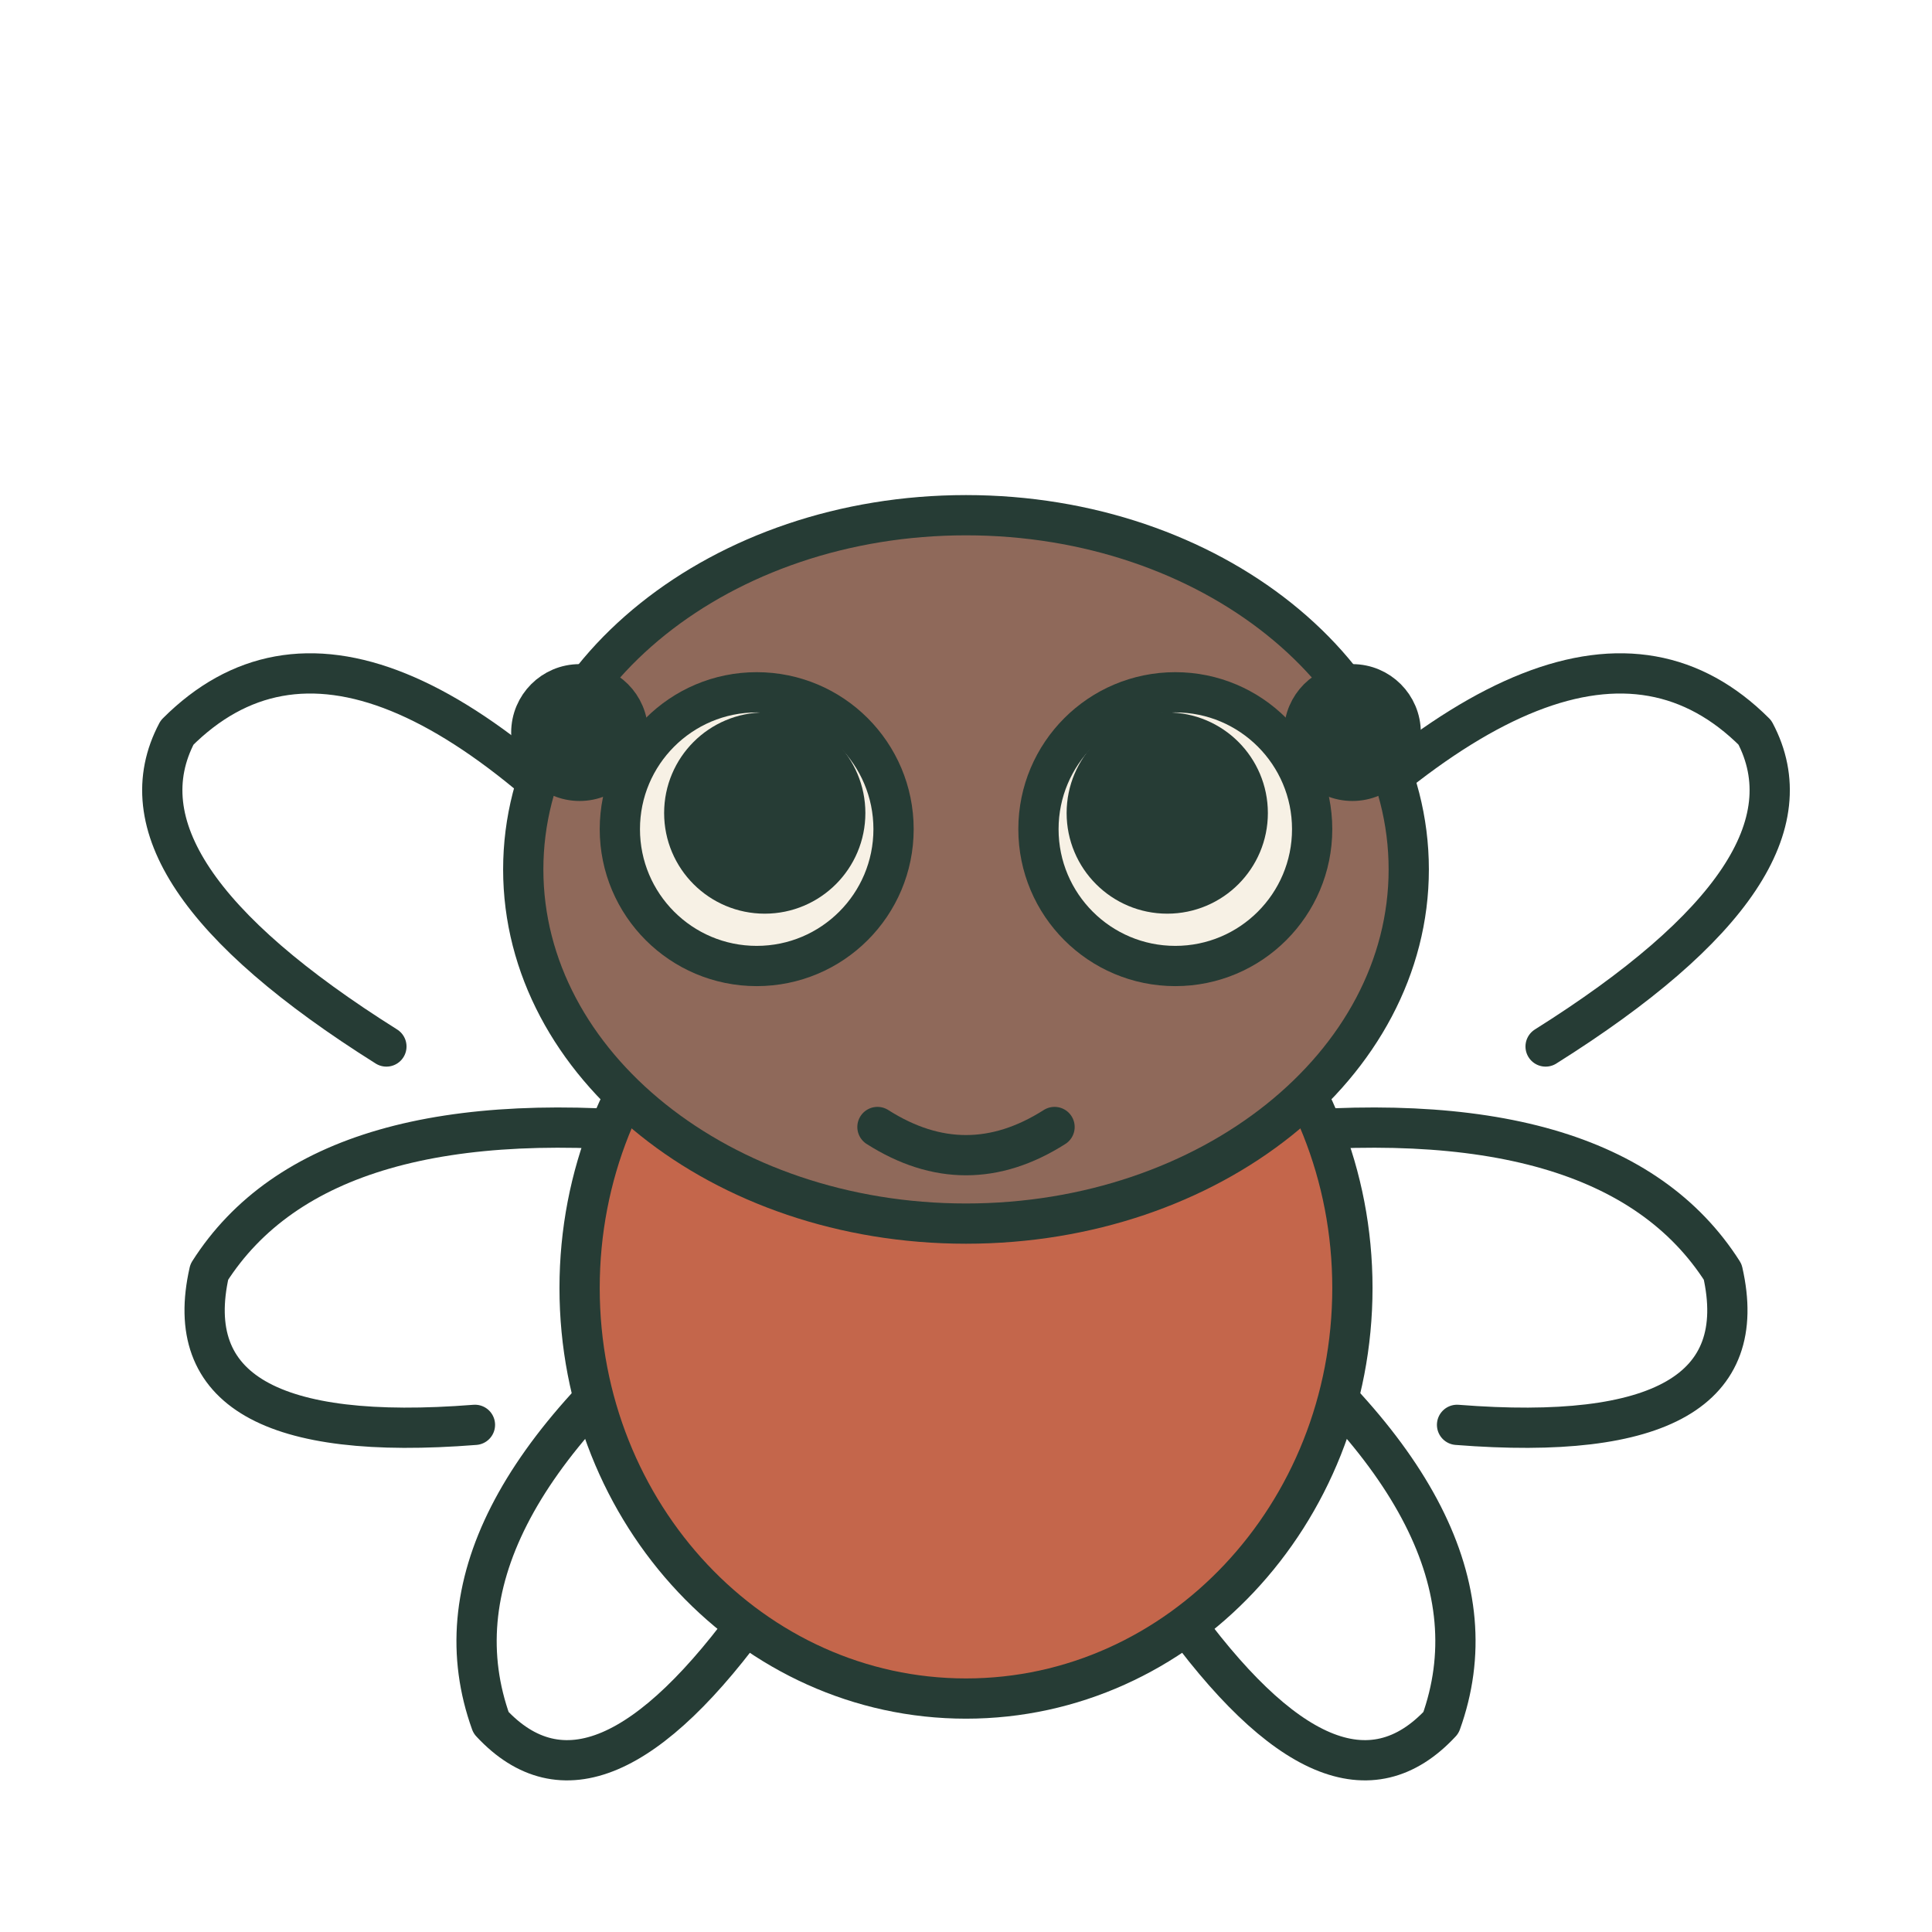
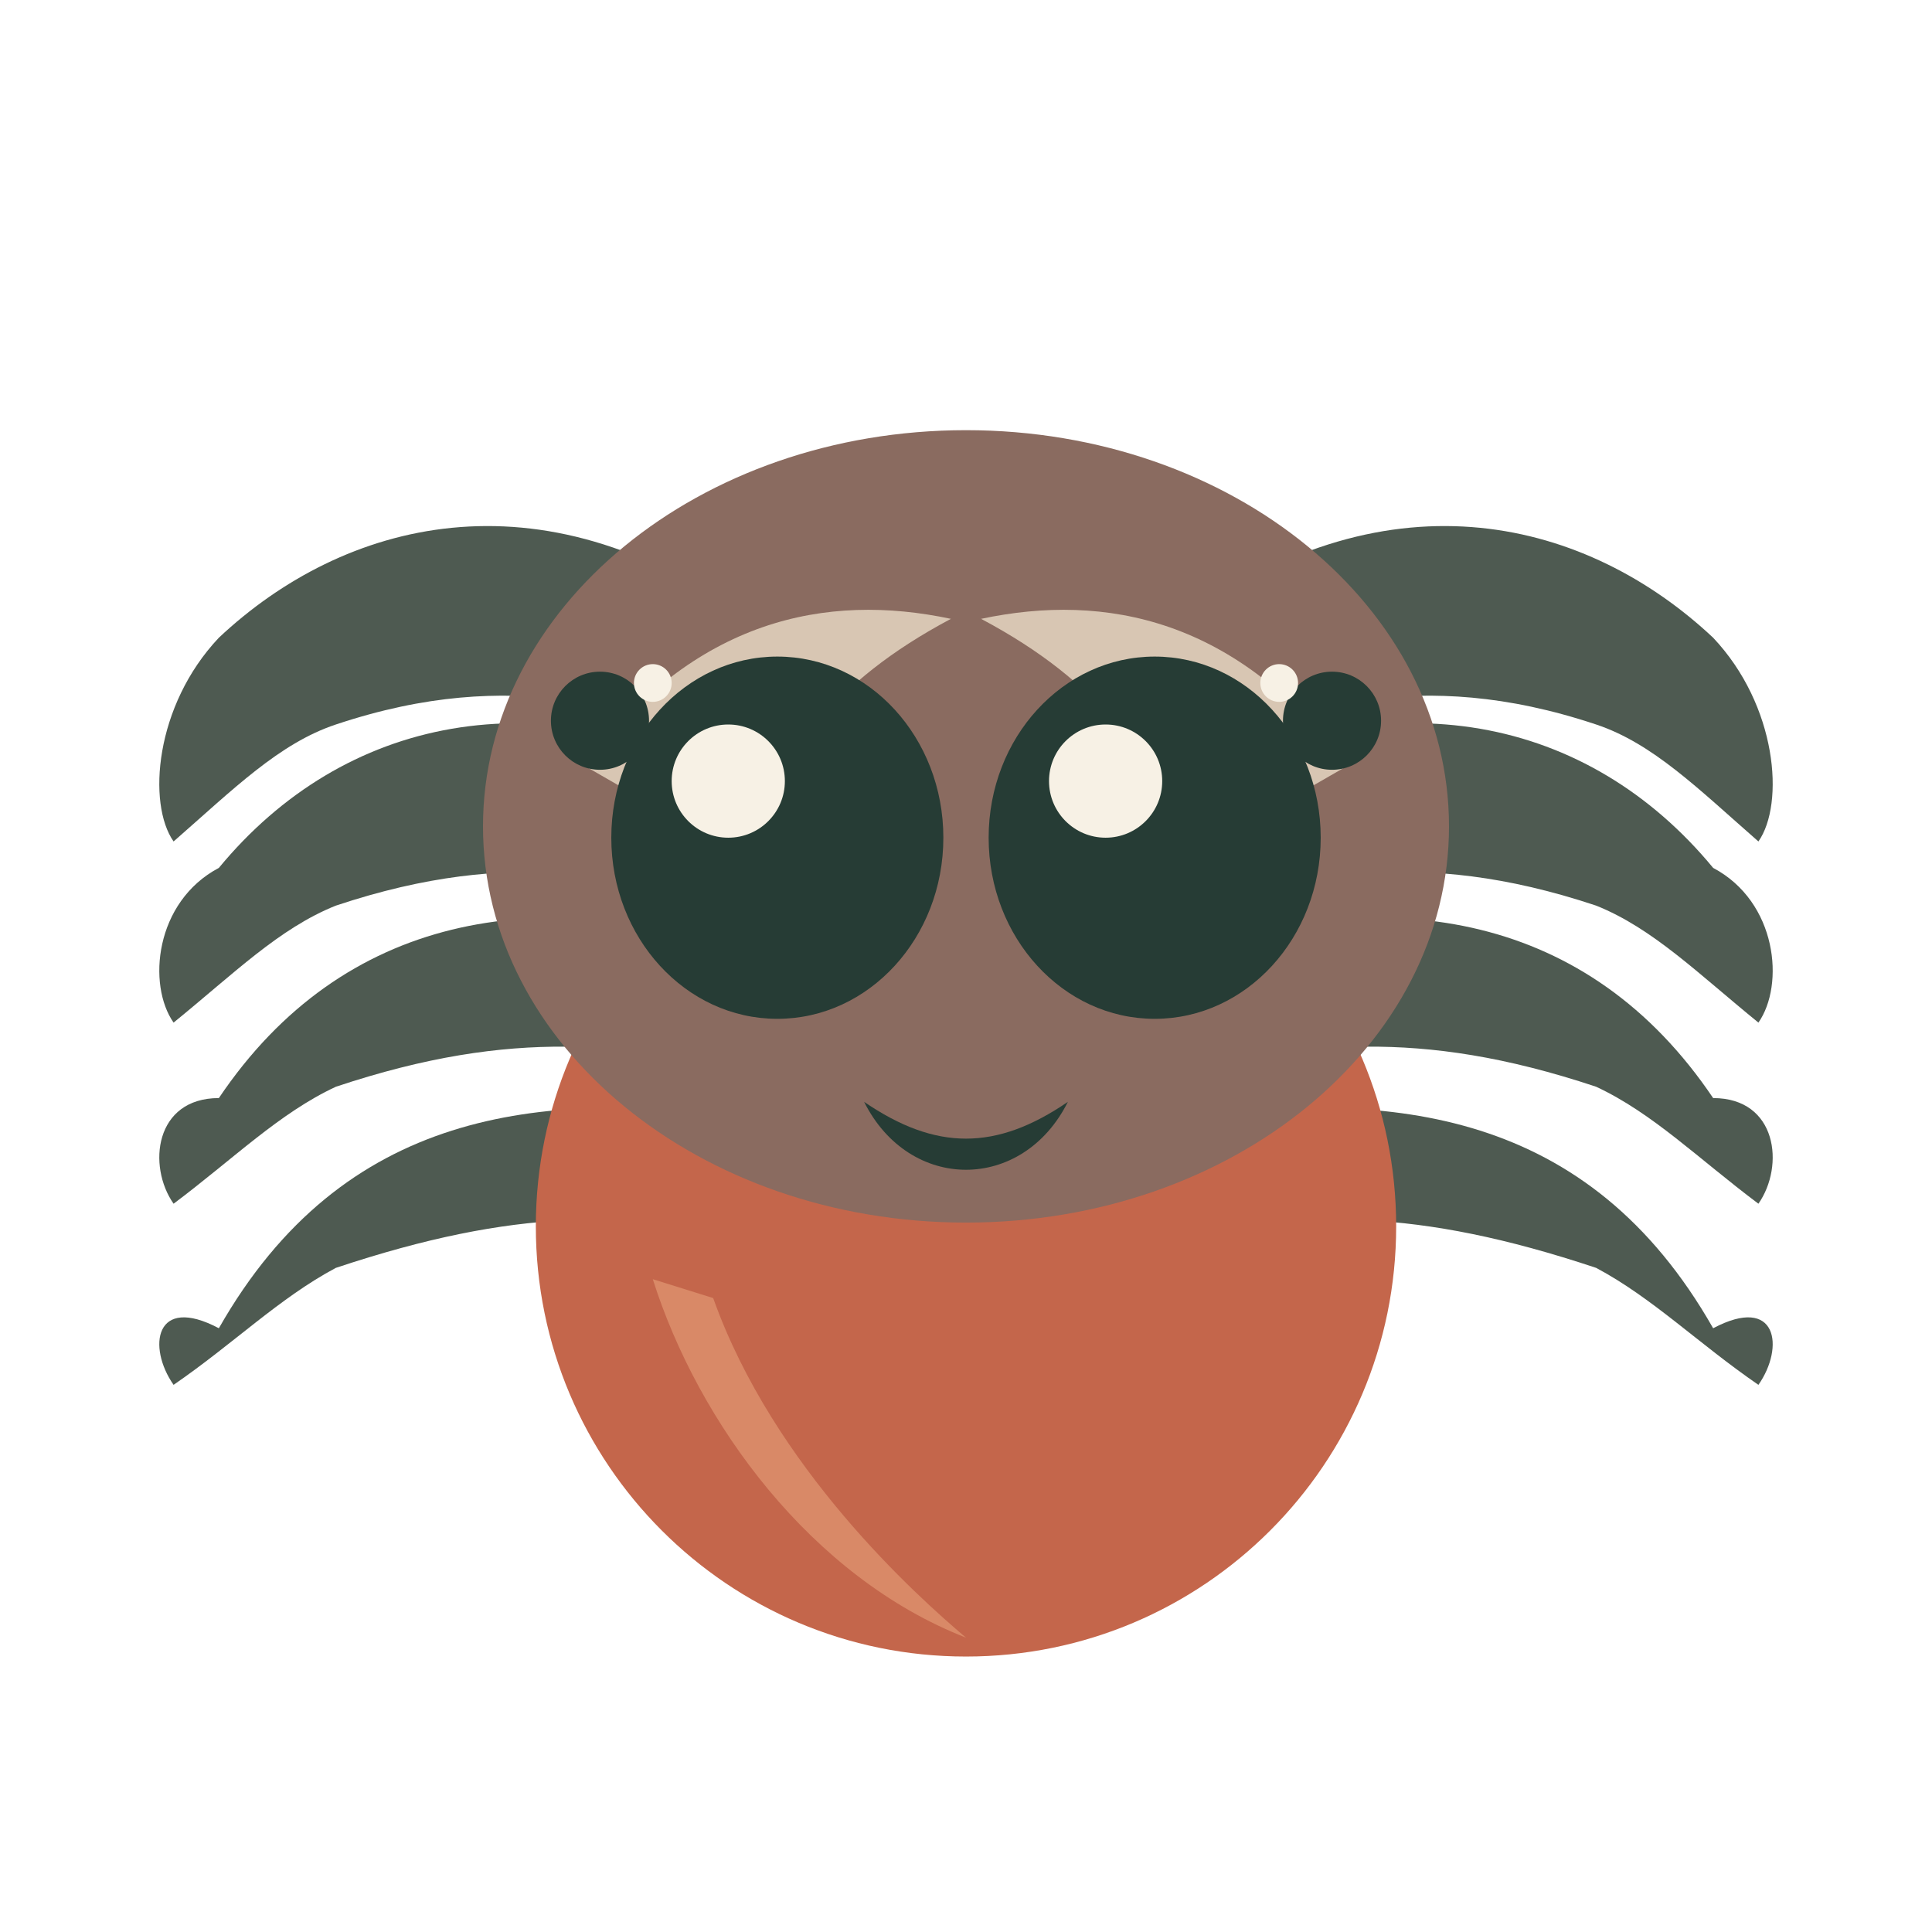
- <svg xmlns="http://www.w3.org/2000/svg" viewBox="0 0 240 240" role="img" aria-label="Jumping spider">
-   <path d="M86 117 Q45 68 22 91 Q13 108 48 130 M85 141 Q40 136 26 158 Q21 180 59 177 M88 161 Q52 189 61 214 Q74 228 94 200 M152 117 Q195 68 218 91 Q227 108 192 130 M155 141 Q200 136 214 158 Q219 180 181 177 M152 161 Q188 189 179 214 Q166 228 146 200" fill="none" stroke="#263C35" stroke-width="5" stroke-linejoin="round" stroke-linecap="round" />
-   <ellipse cx="120" cy="160" rx="48" ry="51" fill="#C4664B" stroke="#263C35" stroke-width="5" stroke-linejoin="round" stroke-linecap="round" />
-   <ellipse cx="120" cy="108" rx="55" ry="44" fill="#8F695A" stroke="#263C35" stroke-width="5" stroke-linejoin="round" stroke-linecap="round" />
-   <circle cx="94" cy="103" r="17" fill="#F7F1E5" stroke="#263C35" stroke-width="5" stroke-linejoin="round" stroke-linecap="round" />
-   <circle cx="146" cy="103" r="17" fill="#F7F1E5" stroke="#263C35" stroke-width="5" stroke-linejoin="round" stroke-linecap="round" />
-   <circle cx="95" cy="101" r="10" fill="#263C35" stroke="#263C35" stroke-width="5" stroke-linejoin="round" stroke-linecap="round" />
-   <circle cx="145" cy="101" r="10" fill="#263C35" stroke="#263C35" stroke-width="5" stroke-linejoin="round" stroke-linecap="round" />
-   <circle cx="72" cy="91" r="6" fill="#263C35" stroke="#263C35" stroke-width="5" stroke-linejoin="round" stroke-linecap="round" />
-   <circle cx="168" cy="91" r="6" fill="#263C35" stroke="#263C35" stroke-width="5" stroke-linejoin="round" stroke-linecap="round" />
-   <path d="M109 140 Q120 147 131 140" fill="none" stroke="#263C35" stroke-width="5" stroke-linejoin="round" stroke-linecap="round" />
+ <svg xmlns="http://www.w3.org/2000/svg" viewBox="0 0 512 512" role="img" aria-label="Jumping spider">
+   <g transform="translate(256 177)">
+     <path fill="#4E5A51" d="M-58 -13 C-113 -53-165 -39-198 -8 C-215 10-217 36-210 46 C-194 32-182 20-167 15 C-119 -1-90 12-54 19Z" />
+     <path fill="#4E5A51" d="M58 -13 C113 -53 165 -39 198 -8 C215 10 217 36 210 46 C194 32 182 20 167 15 C119 -1 90 12 54 19Z" />
+   </g>
+   <g transform="translate(256 221)">
+     <path fill="#4E5A51" d="M-58 -13 C-113 -42-165 -31-198 9 C-215 18-217 40-210 50 C-194 37-182 25-167 19 C-119 3-90 12-54 19Z" />
+     <path fill="#4E5A51" d="M58 -13 C113 -42 165 -31 198 9 C215 18 217 40 210 50 C194 37 182 25 167 19 C119 3 90 12 54 19Z" />
+   </g>
+   <g transform="translate(256 265)">
+     <path fill="#4E5A51" d="M-58 -13 C-113 -31-165 -23-198 26 C-215 26-217 44-210 54 C-194 42-182 30-167 23 C-119 7-90 12-54 19Z" />
+     <path fill="#4E5A51" d="M58 -13 C113 -31 165 -23 198 26 C215 26 217 44 210 54 C194 42 182 30 167 23 C119 7 90 12 54 19Z" />
+   </g>
+   <g transform="translate(256 309)">
+     <path fill="#4E5A51" d="M-58 -13 C-113 -20-165 -15-198 43 C-215 34-217 48-210 58 C-194 47-182 35-167 27 C-119 11-90 12-54 19Z" />
+     <path fill="#4E5A51" d="M58 -13 C113 -20 165 -15 198 43 C215 34 217 48 210 58 C194 47 182 35 167 27 C119 11 90 12 54 19Z" />
+   </g>
+   <ellipse cx="256" cy="325" rx="114" ry="114" fill="#C4664B" />
+   <path fill="#D98967" d="M189 344 C205 389 243 423 256 434 C215 418 185 377 173 339Z" />
+   <ellipse cx="256" cy="219" rx="128" ry="105" fill="#8A6B60" />
+   <path fill="#D8C6B3" d="M155 203 C184 164 219 157 252 164 C220 181 208 200 195 226Z" />
+   <path fill="#D8C6B3" d="M357 203 C328 164 293 157 260 164 C292 181 304 200 317 226Z" />
+   <ellipse cx="206" cy="222" rx="44" ry="48" fill="#263C35" />
+   <ellipse cx="306" cy="222" rx="44" ry="48" fill="#263C35" />
+   <circle cx="193" cy="207" r="15" fill="#F7F1E5" />
+   <circle cx="293" cy="207" r="15" fill="#F7F1E5" />
+   <circle cx="159" cy="191" r="13" fill="#263C35" />
+   <circle cx="353" cy="191" r="13" fill="#263C35" />
+   <circle cx="173" cy="181" r="5" fill="#F7F1E5" />
+   <circle cx="339" cy="181" r="5" fill="#F7F1E5" />
+   <path fill="#263C35" d="M229 292 C248 305 264 305 283 292 C271 316 241 316 229 292Z" />
</svg>
